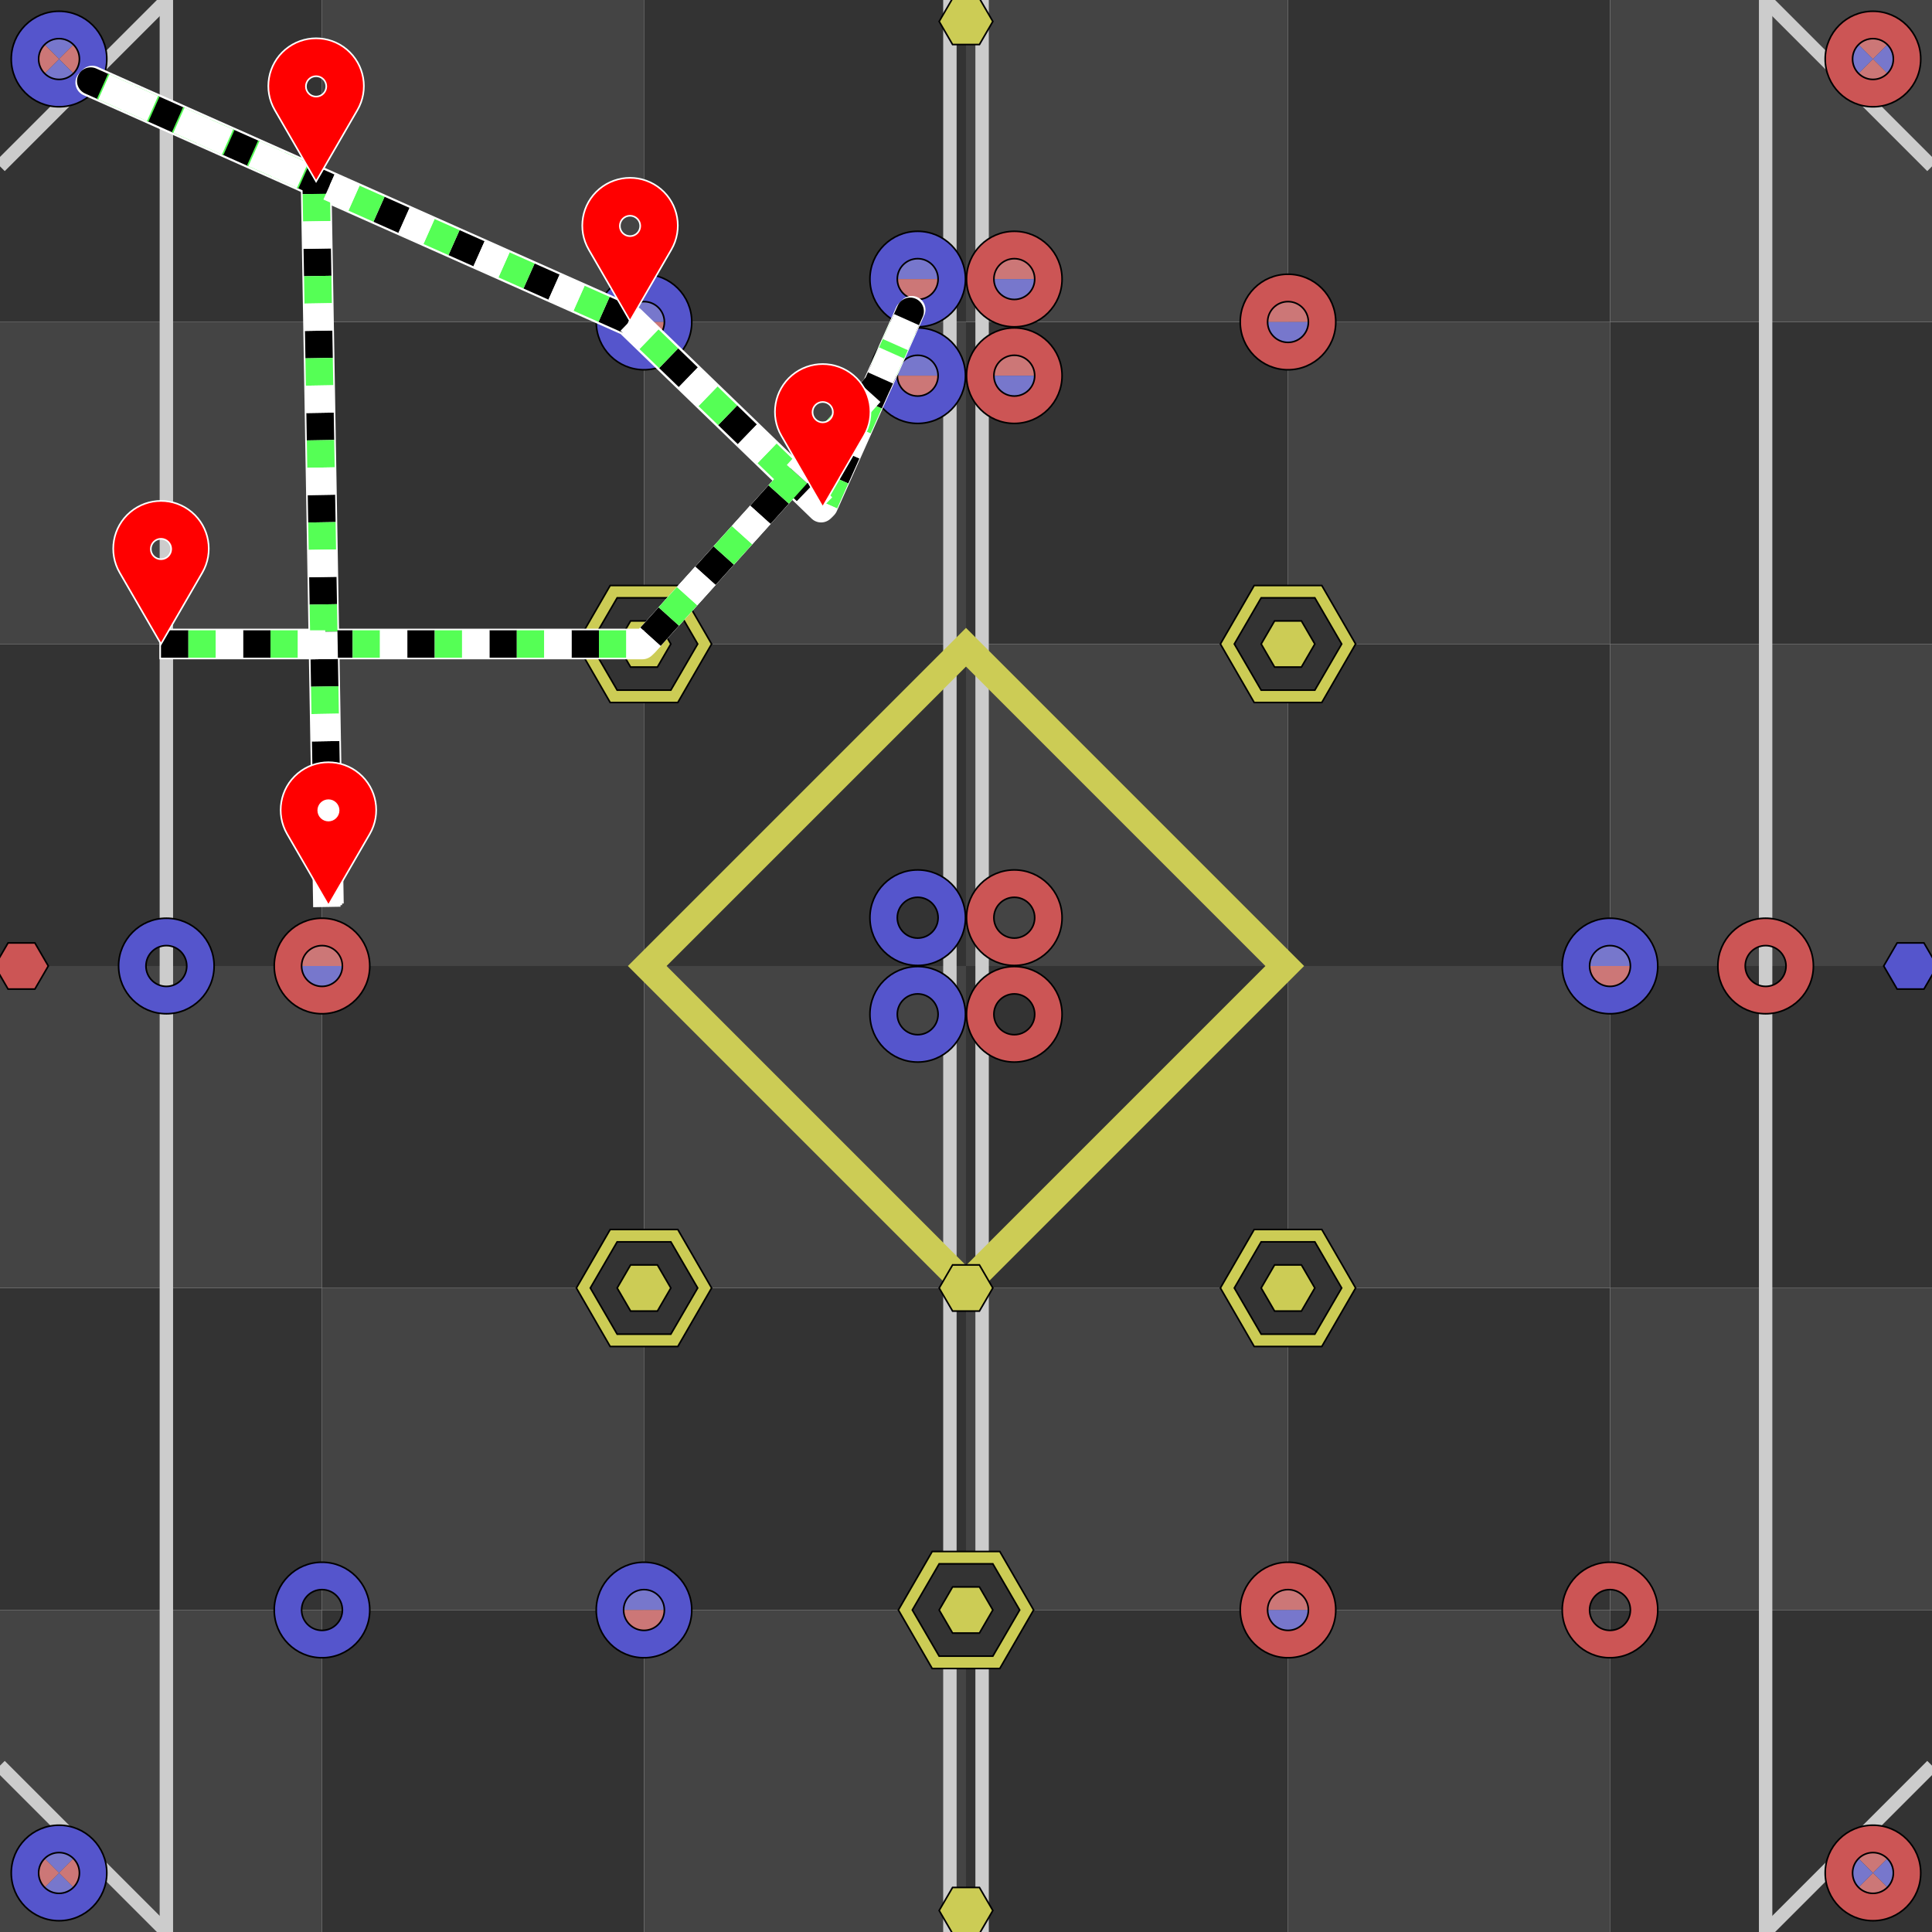
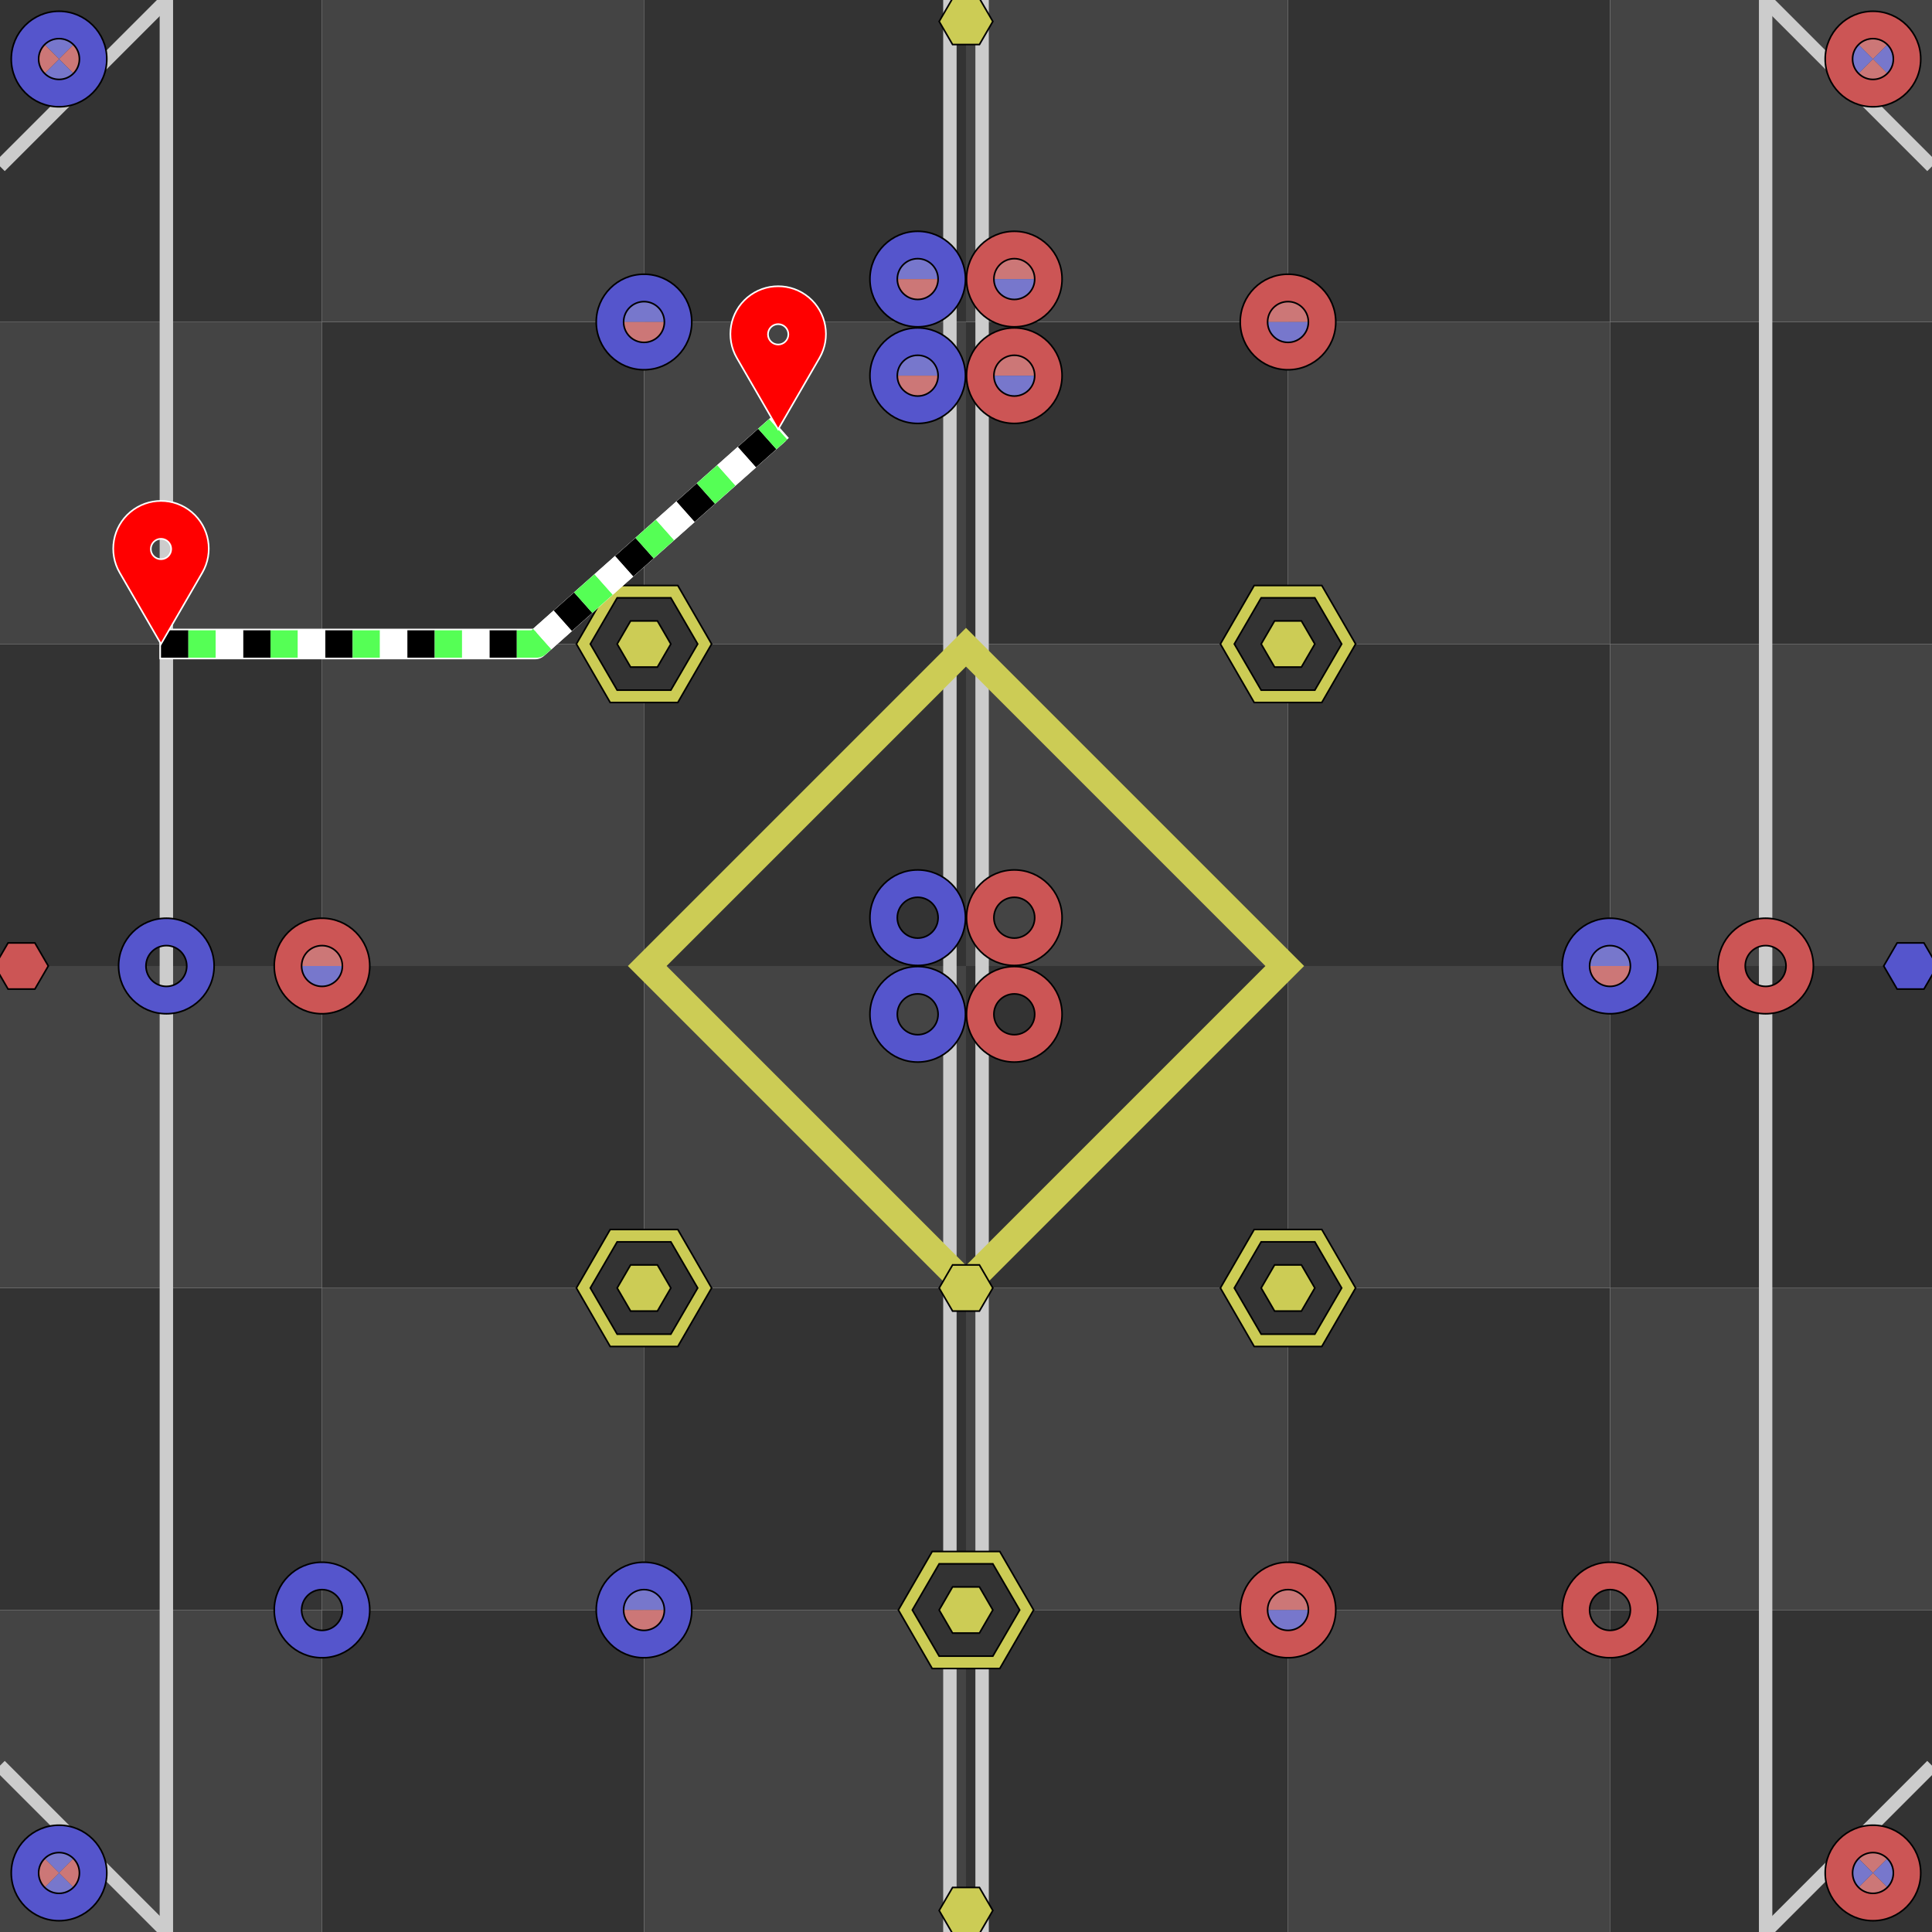
<svg xmlns="http://www.w3.org/2000/svg" version="1.1" width="600" height="600" viewBox="-1800 -1800 3600 3600">
  <g transform="scale(1, -1)">
    <rect x="-1800" y="-1800" width="600" height="600" fill="#444444" />
    <rect x="-1800" y="-1200" width="600" height="600" fill="#333333" />
    <rect x="-1800" y="-600" width="600" height="600" fill="#444444" />
    <rect x="-1800" y="0" width="600" height="600" fill="#333333" />
    <rect x="-1800" y="600" width="600" height="600" fill="#444444" />
    <rect x="-1800" y="1200" width="600" height="600" fill="#333333" />
    <rect x="-1200" y="-1800" width="600" height="600" fill="#333333" />
    <rect x="-1200" y="-1200" width="600" height="600" fill="#444444" />
    <rect x="-1200" y="-600" width="600" height="600" fill="#333333" />
    <rect x="-1200" y="0" width="600" height="600" fill="#444444" />
    <rect x="-1200" y="600" width="600" height="600" fill="#333333" />
    <rect x="-1200" y="1200" width="600" height="600" fill="#444444" />
    <rect x="-600" y="-1800" width="600" height="600" fill="#444444" />
    <rect x="-600" y="-1200" width="600" height="600" fill="#333333" />
    <rect x="-600" y="-600" width="600" height="600" fill="#444444" />
    <rect x="-600" y="0" width="600" height="600" fill="#333333" />
    <rect x="-600" y="600" width="600" height="600" fill="#444444" />
    <rect x="-600" y="1200" width="600" height="600" fill="#333333" />
    <rect x="0" y="-1800" width="600" height="600" fill="#333333" />
    <rect x="0" y="-1200" width="600" height="600" fill="#444444" />
    <rect x="0" y="-600" width="600" height="600" fill="#333333" />
    <rect x="0" y="0" width="600" height="600" fill="#444444" />
    <rect x="0" y="600" width="600" height="600" fill="#333333" />
    <rect x="0" y="1200" width="600" height="600" fill="#444444" />
    <rect x="600" y="-1800" width="600" height="600" fill="#444444" />
    <rect x="600" y="-1200" width="600" height="600" fill="#333333" />
    <rect x="600" y="-600" width="600" height="600" fill="#444444" />
    <rect x="600" y="0" width="600" height="600" fill="#333333" />
    <rect x="600" y="600" width="600" height="600" fill="#444444" />
    <rect x="600" y="1200" width="600" height="600" fill="#333333" />
    <rect x="1200" y="-1800" width="600" height="600" fill="#333333" />
    <rect x="1200" y="-1200" width="600" height="600" fill="#444444" />
    <rect x="1200" y="-600" width="600" height="600" fill="#333333" />
    <rect x="1200" y="0" width="600" height="600" fill="#444444" />
    <rect x="1200" y="600" width="600" height="600" fill="#333333" />
    <rect x="1200" y="1200" width="600" height="600" fill="#444444" />
    <line x1="-1490" y1="-1800" x2="-1490" y2="1800" stroke="#cccccc" stroke-width="25" />
    <line x1="-30" y1="-1800" x2="-30" y2="1800" stroke="#cccccc" stroke-width="25" />
    <line x1="30" y1="-1800" x2="30" y2="1800" stroke="#cccccc" stroke-width="25" />
    <line x1="1490" y1="-1800" x2="1490" y2="1800" stroke="#cccccc" stroke-width="25" />
    <line x1="-1800" y1="-1490" x2="-1490" y2="-1800" stroke="#cccccc" stroke-width="25" />
    <line x1="1800" y1="-1490" x2="1490" y2="-1800" stroke="#cccccc" stroke-width="25" />
    <line x1="-1800" y1="1490" x2="-1490" y2="1800" stroke="#cccccc" stroke-width="25" />
    <line x1="1800" y1="1490" x2="1490" y2="1800" stroke="#cccccc" stroke-width="25" />
    <rect x="-420" y="-420" width="840" height="840" transform="rotate(45)" stroke="#cccc55" fill="none" stroke-width="51" />
    <polygon points="-1710,0 -1735,43 -1785,43 -1810,0 -1785,-43 -1735,-43" fill="#cc5555" stroke="#000000" stroke-width="3" />
    <polygon points="1810,0 1785,43 1735,43 1710,0 1735,-43 1785,-43" fill="#5555cc" stroke="#000000" stroke-width="3" />
    <polygon points="50,1760 25,1803 -25,1803 -50,1760 -25,1717 25,1717" fill="#cccc55" stroke="#000000" stroke-width="3" />
    <polygon points="50,-600 25,-557 -25,-557 -50,-600 -25,-643 25,-643" fill="#cccc55" stroke="#000000" stroke-width="3" />
    <polygon points="50,-1760 25,-1717 -25,-1717 -50,-1760 -25,-1803 25,-1803" fill="#cccc55" stroke="#000000" stroke-width="3" />
    <polygon points="-474,600 -537,709 -663,709 -726,600 -663,491 -537,491" fill="#cccc55" stroke="#000000" stroke-width="3" />
    <polygon points="-500,600 -550,686 -650,686 -700,600 -650,514 -550,514" fill="#333333" stroke="#000000" stroke-width="3" />
    <polygon points="-550,600 -575,643 -625,643 -650,600 -625,557 -575,557" fill="#cccc55" stroke="#000000" stroke-width="3" />
    <polygon points="726,600 663,709 537,709 474,600 537,491 663,491" fill="#cccc55" stroke="#000000" stroke-width="3" />
    <polygon points="700,600 650,686 550,686 500,600 550,514 650,514" fill="#333333" stroke="#000000" stroke-width="3" />
    <polygon points="650,600 625,643 575,643 550,600 575,557 625,557" fill="#cccc55" stroke="#000000" stroke-width="3" />
    <polygon points="-474,-600 -537,-491 -663,-491 -726,-600 -663,-709 -537,-709" fill="#cccc55" stroke="#000000" stroke-width="3" />
    <polygon points="-500,-600 -550,-514 -650,-514 -700,-600 -650,-686 -550,-686" fill="#333333" stroke="#000000" stroke-width="3" />
    <polygon points="-550,-600 -575,-557 -625,-557 -650,-600 -625,-643 -575,-643" fill="#cccc55" stroke="#000000" stroke-width="3" />
    <polygon points="726,-600 663,-491 537,-491 474,-600 537,-709 663,-709" fill="#cccc55" stroke="#000000" stroke-width="3" />
    <polygon points="700,-600 650,-514 550,-514 500,-600 550,-686 650,-686" fill="#333333" stroke="#000000" stroke-width="3" />
    <polygon points="650,-600 625,-557 575,-557 550,-600 575,-643 625,-643" fill="#cccc55" stroke="#000000" stroke-width="3" />
    <polygon points="126,-1200 63,-1091 -63,-1091 -126,-1200 -63,-1309 63,-1309" fill="#cccc55" stroke="#000000" stroke-width="3" />
    <polygon points="100,-1200 50,-1114 -50,-1114 -100,-1200 -50,-1286 50,-1286" fill="#333333" stroke="#000000" stroke-width="3" />
    <polygon points="50,-1200 25,-1157 -25,-1157 -50,-1200 -25,-1243 25,-1243" fill="#cccc55" stroke="#000000" stroke-width="3" />
    <path d="M 1690,1690 l -63,63 a 89,89 0 0,0 126,0 z" fill="#cc7777" />
    <path d="M 1690,1690 l 63,63 a 89,89 0 0,0 0,-126 z" fill="#7777cc" />
    <path d="M 1690,1690 l 63,-63 a 89,89 0 0,0 -126,0 z" fill="#cc7777" />
    <path d="M 1690,1690 l -63,-63 a 89,89 0 0,0 0,126 z" fill="#7777cc" />
    <path d="M 1601,1690 a 89 89 0 0 0 178 0 a 89 89 0 0 0 -178 0 z m 51 0 a 38 38 0 0 0 76 0 a 38 38 0 0 0 -76 0 z" fill="#cc5555" stroke="#000000" stroke-width="3" fill-rule="evenodd" />
    <path d="M 1690,-1690 l -63,63 a 89,89 0 0,0 126,0 z" fill="#cc7777" />
    <path d="M 1690,-1690 l 63,63 a 89,89 0 0,0 0,-126 z" fill="#7777cc" />
    <path d="M 1690,-1690 l 63,-63 a 89,89 0 0,0 -126,0 z" fill="#cc7777" />
    <path d="M 1690,-1690 l -63,-63 a 89,89 0 0,0 0,126 z" fill="#7777cc" />
    <path d="M 1601,-1690 a 89 89 0 0 0 178 0 a 89 89 0 0 0 -178 0 z m 51 0 a 38 38 0 0 0 76 0 a 38 38 0 0 0 -76 0 z" fill="#cc5555" stroke="#000000" stroke-width="3" fill-rule="evenodd" />
    <path d="M -1690,1690 l -63,63 a 89,89 0 0,0 126,0 z" fill="#7777cc" />
    <path d="M -1690,1690 l 63,63 a 89,89 0 0,0 0,-126 z" fill="#cc7777" />
    <path d="M -1690,1690 l 63,-63 a 89,89 0 0,0 -126,0 z" fill="#7777cc" />
    <path d="M -1690,1690 l -63,-63 a 89,89 0 0,0 0,126 z" fill="#cc7777" />
    <path d="M -1779,1690 a 89 89 0 0 0 178 0 a 89 89 0 0 0 -178 0 z m 51 0 a 38 38 0 0 0 76 0 a 38 38 0 0 0 -76 0 z" fill="#5555cc" stroke="#000000" stroke-width="3" fill-rule="evenodd" />
    <path d="M -1690,-1690 l -63,63 a 89,89 0 0,0 126,0 z" fill="#7777cc" />
    <path d="M -1690,-1690 l 63,63 a 89,89 0 0,0 0,-126 z" fill="#cc7777" />
    <path d="M -1690,-1690 l 63,-63 a 89,89 0 0,0 -126,0 z" fill="#7777cc" />
    <path d="M -1690,-1690 l -63,-63 a 89,89 0 0,0 0,126 z" fill="#cc7777" />
    <path d="M -1779,-1690 a 89 89 0 0 0 178 0 a 89 89 0 0 0 -178 0 z m 51 0 a 38 38 0 0 0 76 0 a 38 38 0 0 0 -76 0 z" fill="#5555cc" stroke="#000000" stroke-width="3" fill-rule="evenodd" />
    <path d="M 1,1280 a 89,89 0 1,0 178,0" fill="#cc7777" />
    <path d="M 1,1280 a 89,89 0 1,1 178,0" fill="#7777cc" />
    <path d="M 1,1280 a 89 89 0 0 0 178 0 a 89 89 0 0 0 -178 0 z m 51 0 a 38 38 0 0 0 76 0 a 38 38 0 0 0 -76 0 z" fill="#cc5555" stroke="#000000" stroke-width="3" fill-rule="evenodd" />
    <path d="M 511,1200 a 89,89 0 1,0 178,0" fill="#cc7777" />
    <path d="M 511,1200 a 89,89 0 1,1 178,0" fill="#7777cc" />
    <path d="M 511,1200 a 89 89 0 0 0 178 0 a 89 89 0 0 0 -178 0 z m 51 0 a 38 38 0 0 0 76 0 a 38 38 0 0 0 -76 0 z" fill="#cc5555" stroke="#000000" stroke-width="3" fill-rule="evenodd" />
    <path d="M 1,1100 a 89,89 0 1,0 178,0" fill="#cc7777" />
    <path d="M 1,1100 a 89,89 0 1,1 178,0" fill="#7777cc" />
    <path d="M 1,1100 a 89 89 0 0 0 178 0 a 89 89 0 0 0 -178 0 z m 51 0 a 38 38 0 0 0 76 0 a 38 38 0 0 0 -76 0 z" fill="#cc5555" stroke="#000000" stroke-width="3" fill-rule="evenodd" />
    <path d="M -1289,0 a 89,89 0 1,0 178,0" fill="#cc7777" />
    <path d="M -1289,0 a 89,89 0 1,1 178,0" fill="#7777cc" />
    <path d="M -1289,0 a 89 89 0 0 0 178 0 a 89 89 0 0 0 -178 0 z m 51 0 a 38 38 0 0 0 76 0 a 38 38 0 0 0 -76 0 z" fill="#cc5555" stroke="#000000" stroke-width="3" fill-rule="evenodd" />
    <path d="M 511,-1200 a 89,89 0 1,0 178,0" fill="#cc7777" />
    <path d="M 511,-1200 a 89,89 0 1,1 178,0" fill="#7777cc" />
    <path d="M 511,-1200 a 89 89 0 0 0 178 0 a 89 89 0 0 0 -178 0 z m 51 0 a 38 38 0 0 0 76 0 a 38 38 0 0 0 -76 0 z" fill="#cc5555" stroke="#000000" stroke-width="3" fill-rule="evenodd" />
    <path d="M -179,1280 a 89,89 0 1,0 178,0" fill="#7777cc" />
    <path d="M -179,1280 a 89,89 0 1,1 178,0" fill="#cc7777" />
    <path d="M -179,1280 a 89 89 0 0 0 178 0 a 89 89 0 0 0 -178 0 z m 51 0 a 38 38 0 0 0 76 0 a 38 38 0 0 0 -76 0 z" fill="#5555cc" stroke="#000000" stroke-width="3" fill-rule="evenodd" />
    <path d="M -689,1200 a 89,89 0 1,0 178,0" fill="#7777cc" />
    <path d="M -689,1200 a 89,89 0 1,1 178,0" fill="#cc7777" />
    <path d="M -689,1200 a 89 89 0 0 0 178 0 a 89 89 0 0 0 -178 0 z m 51 0 a 38 38 0 0 0 76 0 a 38 38 0 0 0 -76 0 z" fill="#5555cc" stroke="#000000" stroke-width="3" fill-rule="evenodd" />
    <path d="M -179,1100 a 89,89 0 1,0 178,0" fill="#7777cc" />
    <path d="M -179,1100 a 89,89 0 1,1 178,0" fill="#cc7777" />
    <path d="M -179,1100 a 89 89 0 0 0 178 0 a 89 89 0 0 0 -178 0 z m 51 0 a 38 38 0 0 0 76 0 a 38 38 0 0 0 -76 0 z" fill="#5555cc" stroke="#000000" stroke-width="3" fill-rule="evenodd" />
    <path d="M 1111,0 a 89,89 0 1,0 178,0" fill="#7777cc" />
    <path d="M 1111,0 a 89,89 0 1,1 178,0" fill="#cc7777" />
    <path d="M 1111,0 a 89 89 0 0 0 178 0 a 89 89 0 0 0 -178 0 z m 51 0 a 38 38 0 0 0 76 0 a 38 38 0 0 0 -76 0 z" fill="#5555cc" stroke="#000000" stroke-width="3" fill-rule="evenodd" />
    <path d="M -689,-1200 a 89,89 0 1,0 178,0" fill="#7777cc" />
    <path d="M -689,-1200 a 89,89 0 1,1 178,0" fill="#cc7777" />
    <path d="M -689,-1200 a 89 89 0 0 0 178 0 a 89 89 0 0 0 -178 0 z m 51 0 a 38 38 0 0 0 76 0 a 38 38 0 0 0 -76 0 z" fill="#5555cc" stroke="#000000" stroke-width="3" fill-rule="evenodd" />
    <path d="M 1,90 a 89 89 0 0 0 178 0 a 89 89 0 0 0 -178 0 z m 51 0 a 38 38 0 0 0 76 0 a 38 38 0 0 0 -76 0 z" fill="#cc5555" stroke="#000000" stroke-width="3" fill-rule="evenodd" />
    <path d="M 1401,0 a 89 89 0 0 0 178 0 a 89 89 0 0 0 -178 0 z m 51 0 a 38 38 0 0 0 76 0 a 38 38 0 0 0 -76 0 z" fill="#cc5555" stroke="#000000" stroke-width="3" fill-rule="evenodd" />
    <path d="M 1,-90 a 89 89 0 0 0 178 0 a 89 89 0 0 0 -178 0 z m 51 0 a 38 38 0 0 0 76 0 a 38 38 0 0 0 -76 0 z" fill="#cc5555" stroke="#000000" stroke-width="3" fill-rule="evenodd" />
    <path d="M 1111,-1200 a 89 89 0 0 0 178 0 a 89 89 0 0 0 -178 0 z m 51 0 a 38 38 0 0 0 76 0 a 38 38 0 0 0 -76 0 z" fill="#cc5555" stroke="#000000" stroke-width="3" fill-rule="evenodd" />
    <path d="M -179,90 a 89 89 0 0 0 178 0 a 89 89 0 0 0 -178 0 z m 51 0 a 38 38 0 0 0 76 0 a 38 38 0 0 0 -76 0 z" fill="#5555cc" stroke="#000000" stroke-width="3" fill-rule="evenodd" />
    <path d="M -1579,0 a 89 89 0 0 0 178 0 a 89 89 0 0 0 -178 0 z m 51 0 a 38 38 0 0 0 76 0 a 38 38 0 0 0 -76 0 z" fill="#5555cc" stroke="#000000" stroke-width="3" fill-rule="evenodd" />
    <path d="M -179,-90 a 89 89 0 0 0 178 0 a 89 89 0 0 0 -178 0 z m 51 0 a 38 38 0 0 0 76 0 a 38 38 0 0 0 -76 0 z" fill="#5555cc" stroke="#000000" stroke-width="3" fill-rule="evenodd" />
    <path d="M -1289,-1200 a 89 89 0 0 0 178 0 a 89 89 0 0 0 -178 0 z m 51 0 a 38 38 0 0 0 76 0 a 38 38 0 0 0 -76 0 z" fill="#5555cc" stroke="#000000" stroke-width="3" fill-rule="evenodd" />
-     <polyline points="-1497,603 -597,603 -162,1086 -101,1223 -264,858 -623,1205 -1628,1652 -1208,1465 -1185,116" fill="none" stroke="#ffffff" stroke-width="51" stroke-linejoin="round" />
-     <polyline points="-1503,597 -603,597 -168,1080 -107,1217 -270,852 -629,1199 -1634,1646 -1214,1459 -1191,110" fill="none" stroke="#ffffff" stroke-width="51" stroke-linejoin="round" />
-     <polyline points="-1500,600 -600,600 -165,1083 -104,1220 -267,855 -626,1202 -1631,1649 -1211,1462 -1188,113" fill="none" stroke="#000000" stroke-width="51" stroke-dasharray="51,102" stroke-linejoin="round" />
-     <polyline points="-1500,600 -600,600 -165,1083 -104,1220 -267,855 -626,1202 -1631,1649 -1211,1462 -1188,113" fill="none" stroke="#55ff55" stroke-width="51" stroke-dasharray="51,102" stroke-dashoffset="102" stroke-linejoin="round" />
-     <polyline points="-1500,600 -600,600 -165,1083 -104,1220 -267,855 -626,1202 -1631,1649 -1211,1462 -1188,113" fill="none" stroke="#ffffff" stroke-width="51" stroke-dasharray="51,102" stroke-dashoffset="51" stroke-linejoin="round" />
+     <polyline points="-1497,603 -797,603 -347,1003" fill="none" stroke="#ffffff" stroke-width="51" stroke-linejoin="round" />
+     <polyline points="-1503,597 -803,597 -353,997" fill="none" stroke="#ffffff" stroke-width="51" stroke-linejoin="round" />
+     <polyline points="-1500,600 -800,600 -350,1000" fill="none" stroke="#000000" stroke-width="51" stroke-dasharray="51,102" stroke-linejoin="round" />
+     <polyline points="-1500,600 -800,600 -350,1000" fill="none" stroke="#55ff55" stroke-width="51" stroke-dasharray="51,102" stroke-dashoffset="102" stroke-linejoin="round" />
+     <polyline points="-1500,600 -800,600 -350,1000" fill="none" stroke="#ffffff" stroke-width="51" stroke-dasharray="51,102" stroke-dashoffset="51" stroke-linejoin="round" />
    <path d="M -1500,600 l -77 133 a 89 89 0 1 0 154 0 z m -19 177 a 19 19 0 0 0 38 0 a 19 19 0 0 0 -38 0 z" fill="#ff0000" stroke="#ffffff" stroke-width="3" fill-rule="evenodd" />
-     <path d="M -267,855 l -77 133 a 89 89 0 1 0 154 0 z m -19 177 a 19 19 0 0 0 38 0 a 19 19 0 0 0 -38 0 z" fill="#ff0000" stroke="#ffffff" stroke-width="3" fill-rule="evenodd" />
-     <path d="M -626,1202 l -77 133 a 89 89 0 1 0 154 0 z m -19 177 a 19 19 0 0 0 38 0 a 19 19 0 0 0 -38 0 z" fill="#ff0000" stroke="#ffffff" stroke-width="3" fill-rule="evenodd" />
-     <path d="M -1211,1462 l -77 133 a 89 89 0 1 0 154 0 z m -19 177 a 19 19 0 0 0 38 0 a 19 19 0 0 0 -38 0 z" fill="#ff0000" stroke="#ffffff" stroke-width="3" fill-rule="evenodd" />
-     <path d="M -1188,113 l -77 133 a 89 89 0 1 0 154 0 z m -19 177 a 19 19 0 0 0 38 0 a 19 19 0 0 0 -38 0 z" fill="#ff0000" stroke="#ffffff" stroke-width="3" fill-rule="evenodd" />
+     <path d="M -350,1000 l -77 133 a 89 89 0 1 0 154 0 z m -19 177 a 19 19 0 0 0 38 0 a 19 19 0 0 0 -38 0 z" fill="#ff0000" stroke="#ffffff" stroke-width="3" fill-rule="evenodd" />
  </g>
</svg>
